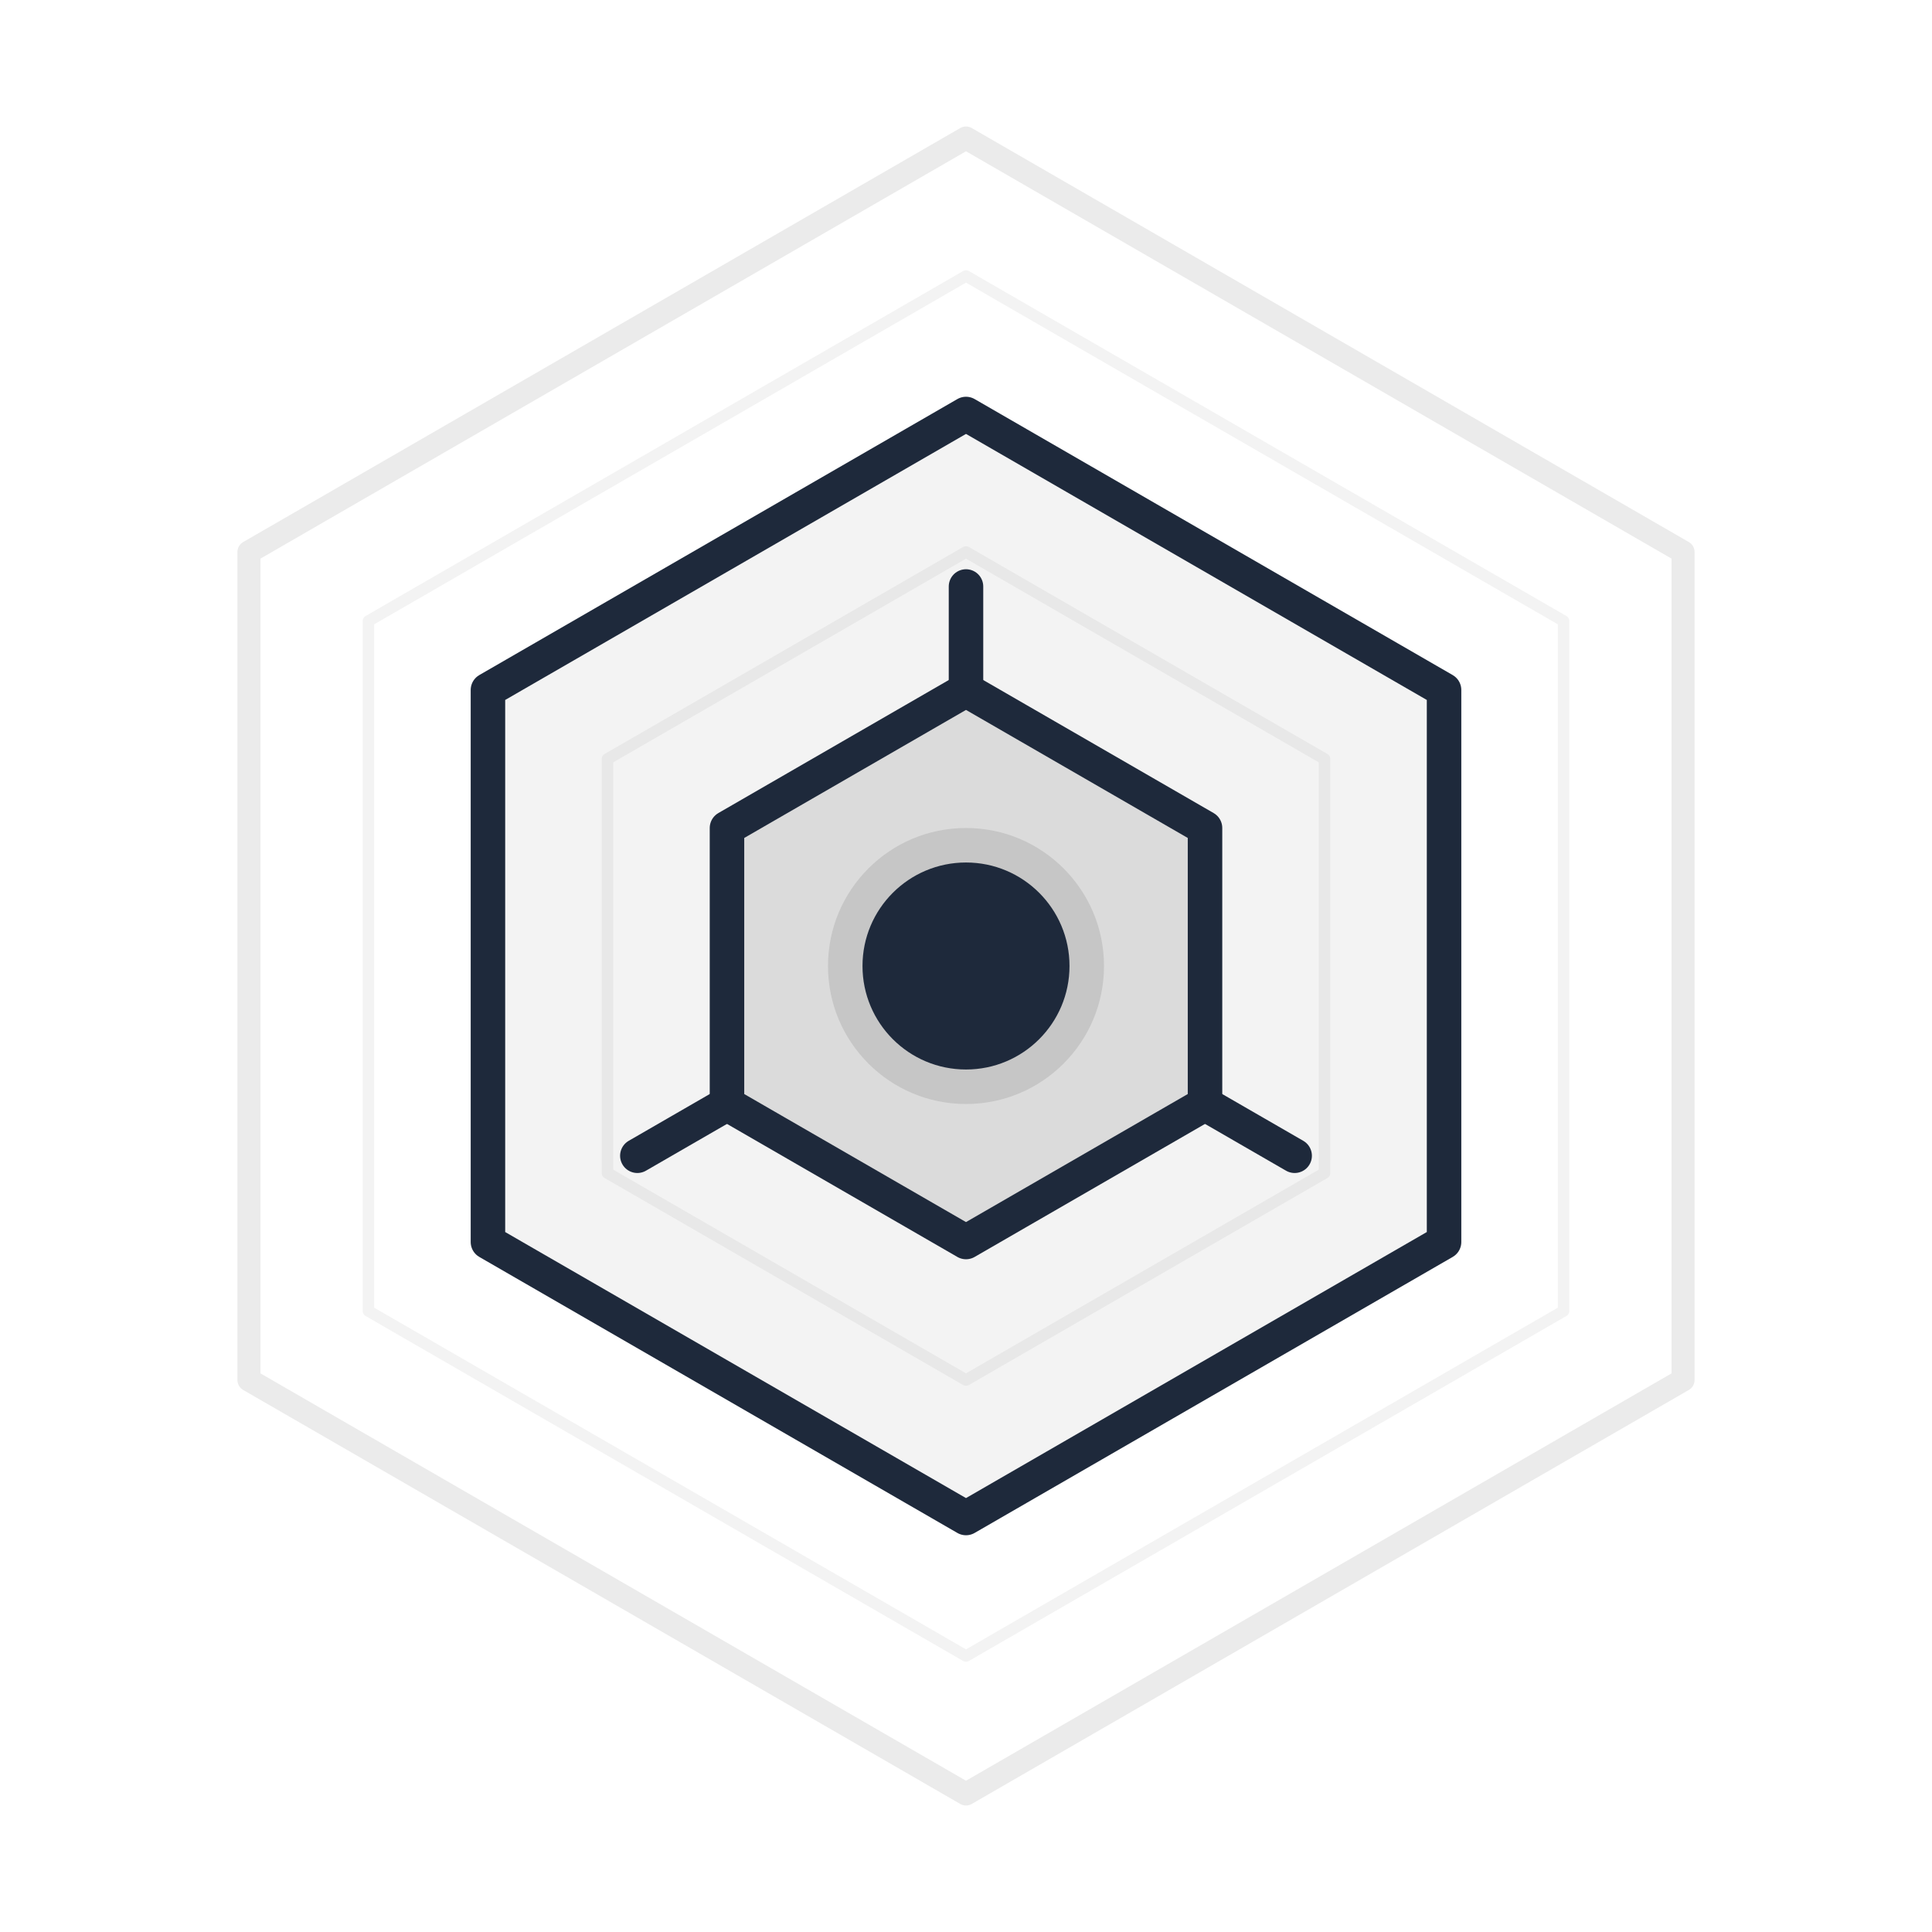
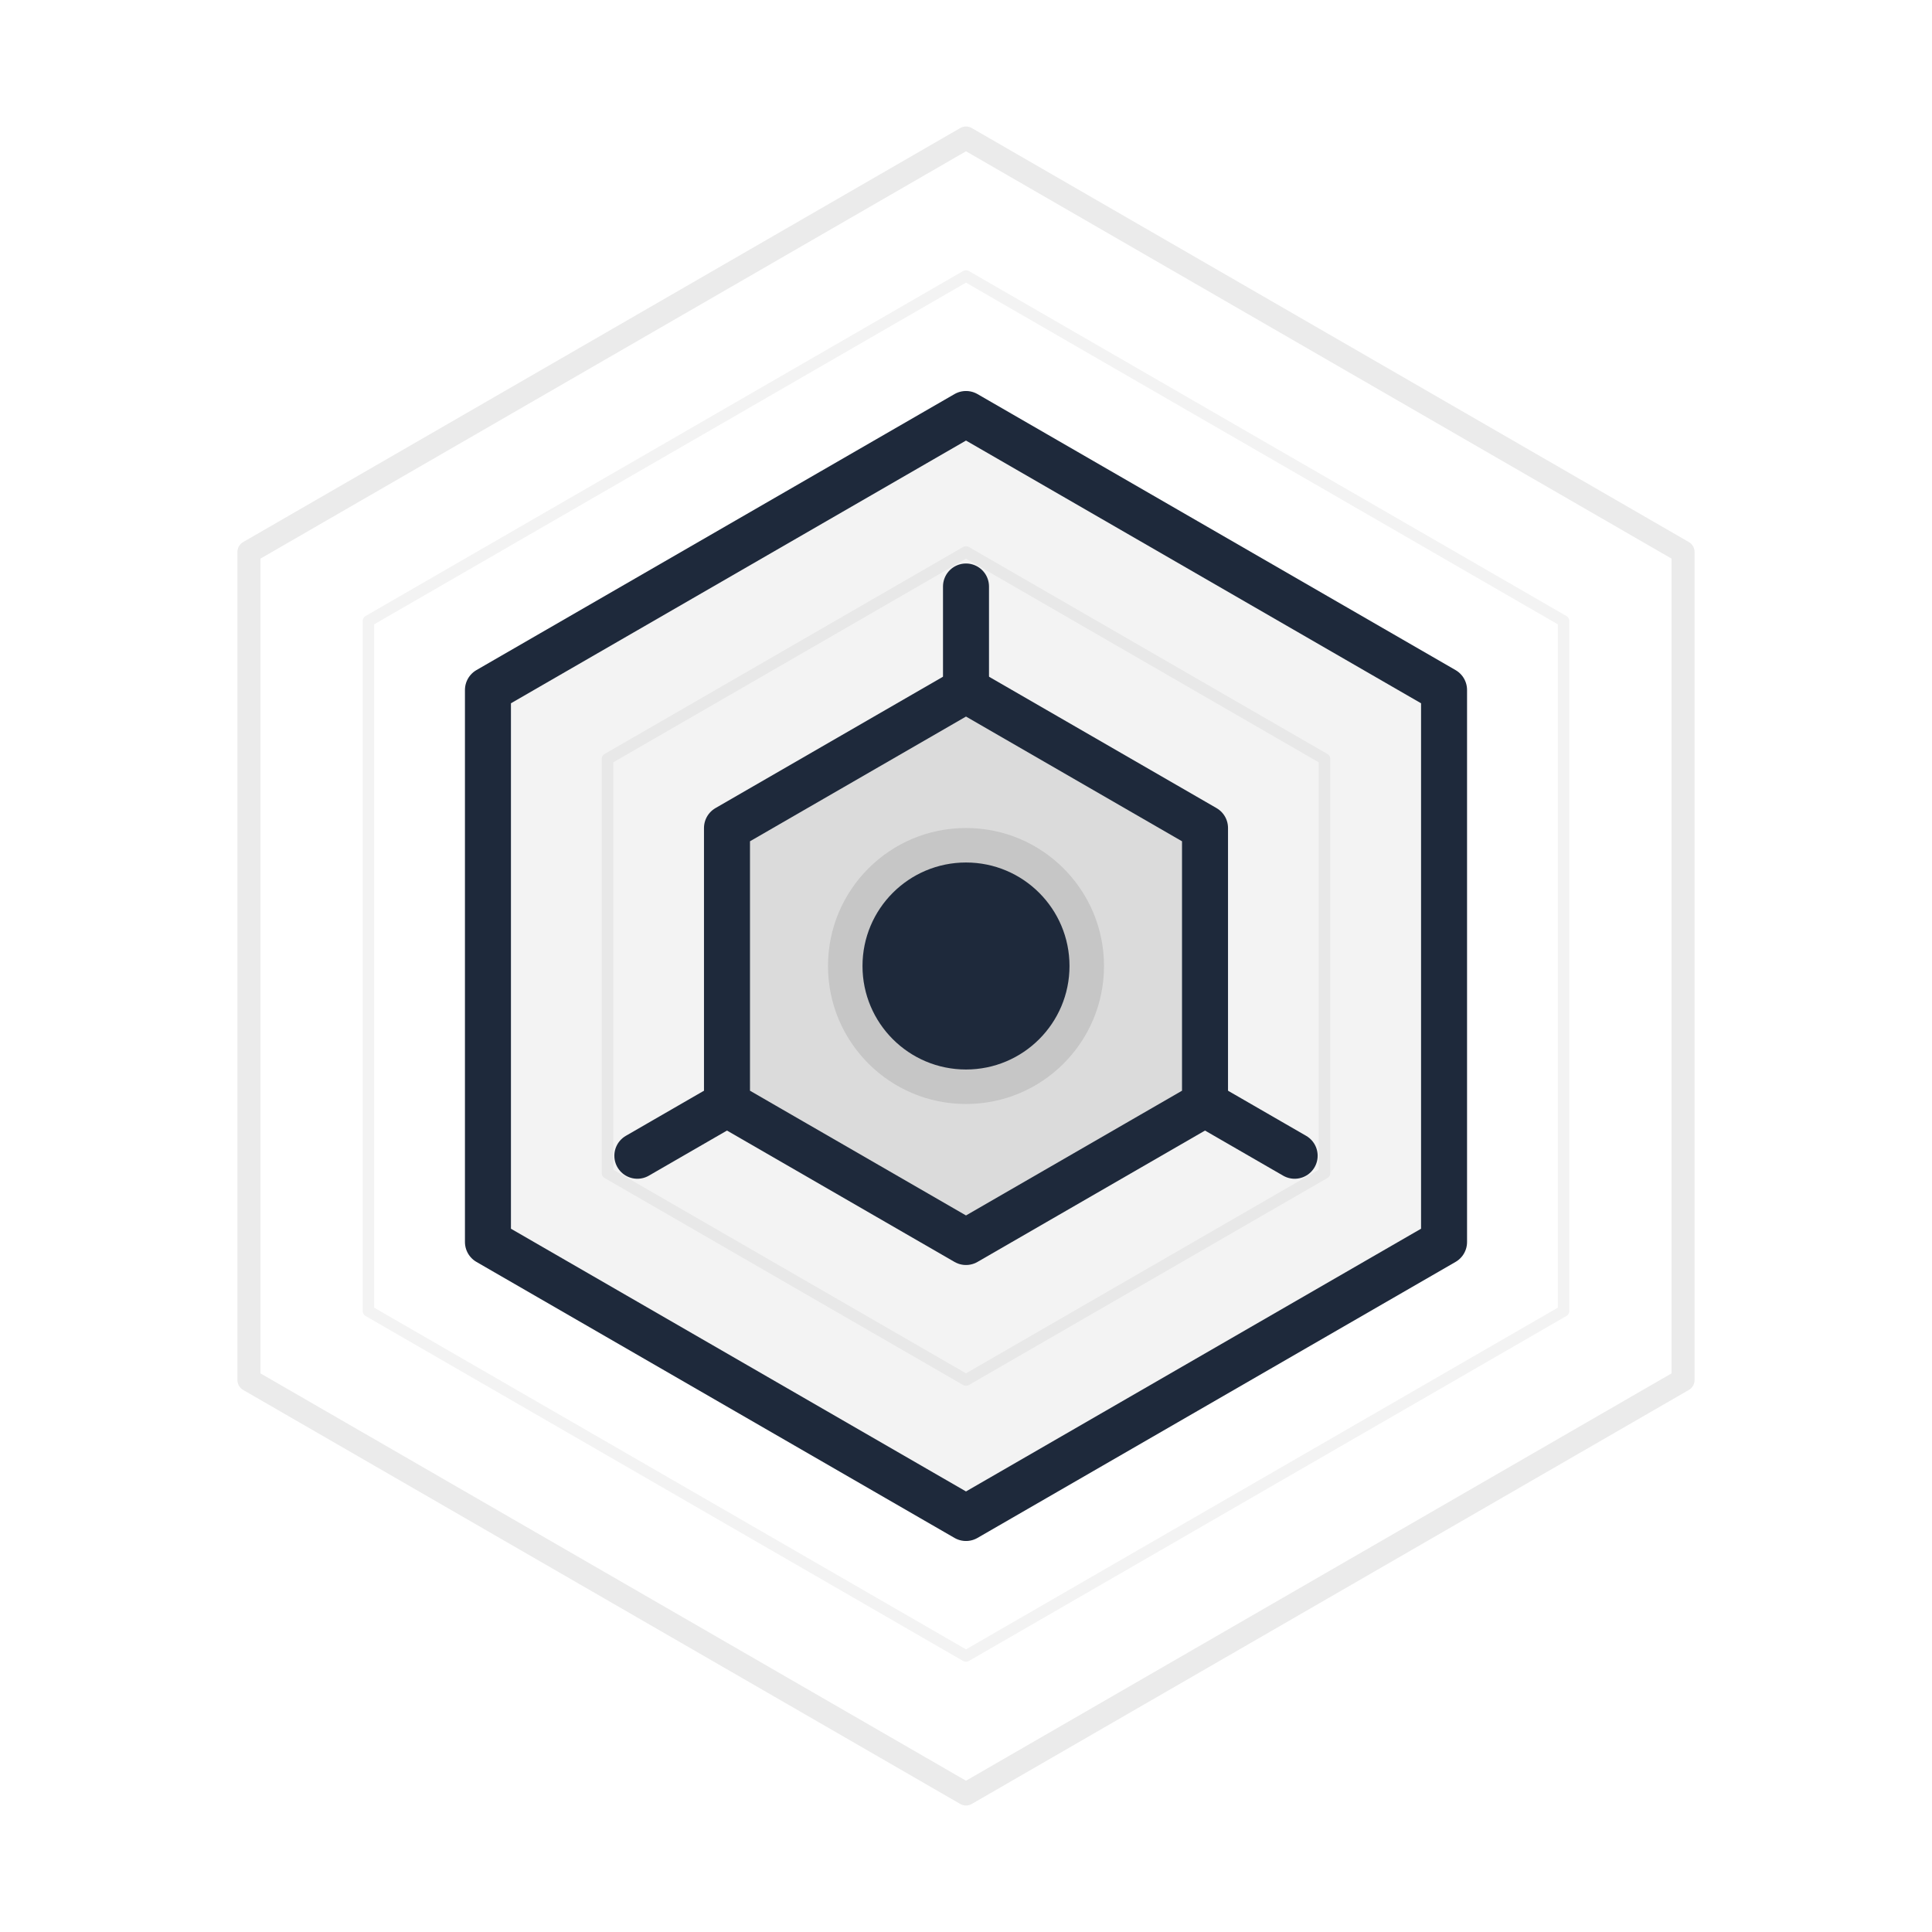
<svg xmlns="http://www.w3.org/2000/svg" viewBox="-60 -60 840 840" width="720" height="720">
  <polygon points="360,0 671.77,180 671.77,540 360,720 48.23,540 48.23,180" fill="none" stroke="rgba(0, 0, 0, 0.08)" stroke-width="10" stroke-linejoin="round" stroke-linecap="round" />
  <polygon points="360,60 619.81,210 619.81,510 360,660 100.19,510 100.19,210" fill="none" stroke="rgba(0, 0, 0, 0.05)" stroke-width="5" stroke-linejoin="round" stroke-linecap="round" />
-   <polygon points="360,120 567.85,240 567.85,480 360,600 152.15,480 152.15,240" fill="rgba(0, 0, 0, 0.05)" stroke="#1e293b" stroke-width="15" stroke-linejoin="round" stroke-linecap="round" />
+   <polygon points="360,120 567.85,240 567.85,480 360,600 152.15,480 152.15,240" fill="rgba(0, 0, 0, 0.05)" stroke="#1e293b" stroke-width="20" stroke-linejoin="round" stroke-linecap="round" />
  <polygon points="360,180 515.88,270 515.88,450 360,540 204.12,450 204.12,270" fill="none" stroke="rgba(0, 0, 0, 0.05)" stroke-width="5" stroke-linejoin="round" stroke-linecap="round" />
  <circle cx="360" cy="360" r="60" fill="rgba(0, 0, 0, 0.1)" />
-   <polygon points="360,240 463.92,300 463.92,420 360,480 256.08,420 256.08,300" fill="rgba(0, 0, 0, 0.1)" stroke="#1e293b" stroke-width="15" stroke-linejoin="round" stroke-linecap="round" />
+   <polygon points="360,240 463.92,300 463.92,420 360,480 256.08,420 256.08,300" fill="rgba(0, 0, 0, 0.1)" stroke="#1e293b" stroke-width="20" stroke-linejoin="round" stroke-linecap="round" />
  <circle cx="360" cy="360" r="45" fill="#1e293b" />
-   <line x1="360" y1="240" x2="360" y2="195" stroke="#1e293b" stroke-width="15" stroke-linecap="round" />
-   <line x1="463.92" y1="420" x2="502.89" y2="442.5" stroke="#1e293b" stroke-width="15" stroke-linecap="round" />
-   <line x1="256.08" y1="420" x2="217.11" y2="442.5" stroke="#1e293b" stroke-width="15" stroke-linecap="round" />
+   <line x1="360" y1="240" x2="360" y2="195" stroke="#1e293b" stroke-width="20" stroke-linecap="round" />
+   <line x1="463.92" y1="420" x2="502.89" y2="442.5" stroke="#1e293b" stroke-width="20" stroke-linecap="round" />
+   <line x1="256.08" y1="420" x2="217.11" y2="442.5" stroke="#1e293b" stroke-width="20" stroke-linecap="round" />
</svg>
